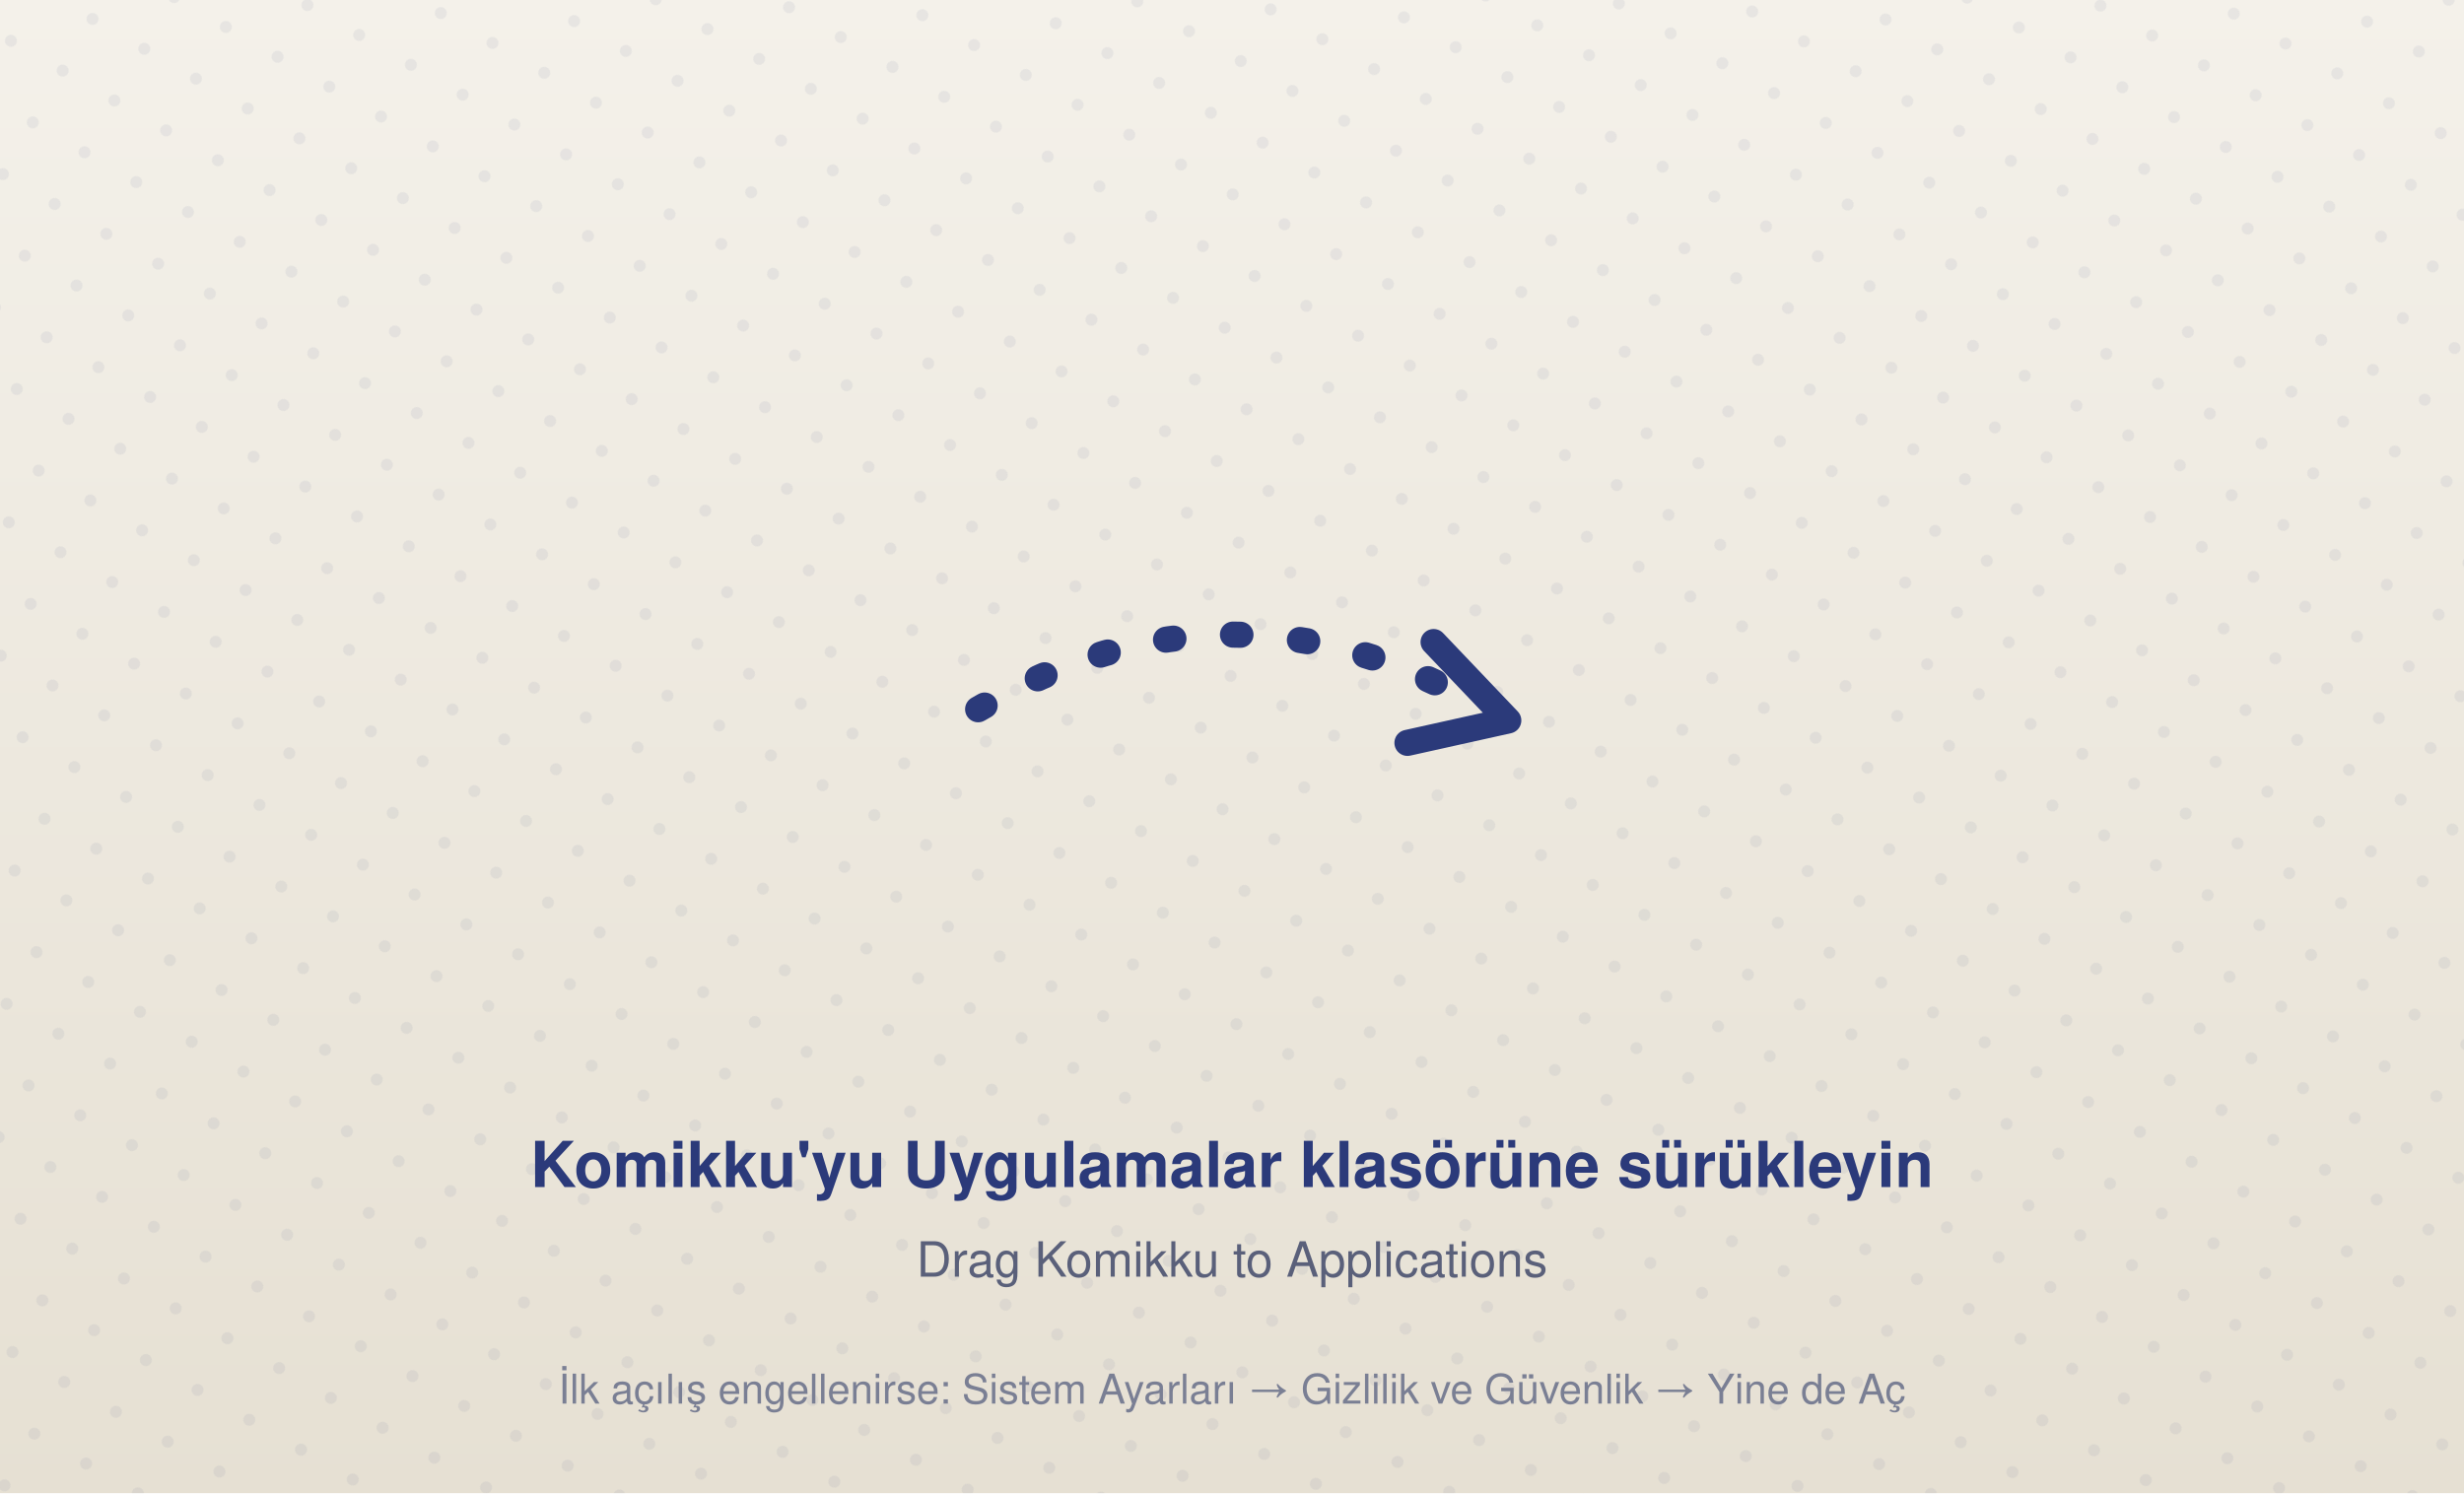
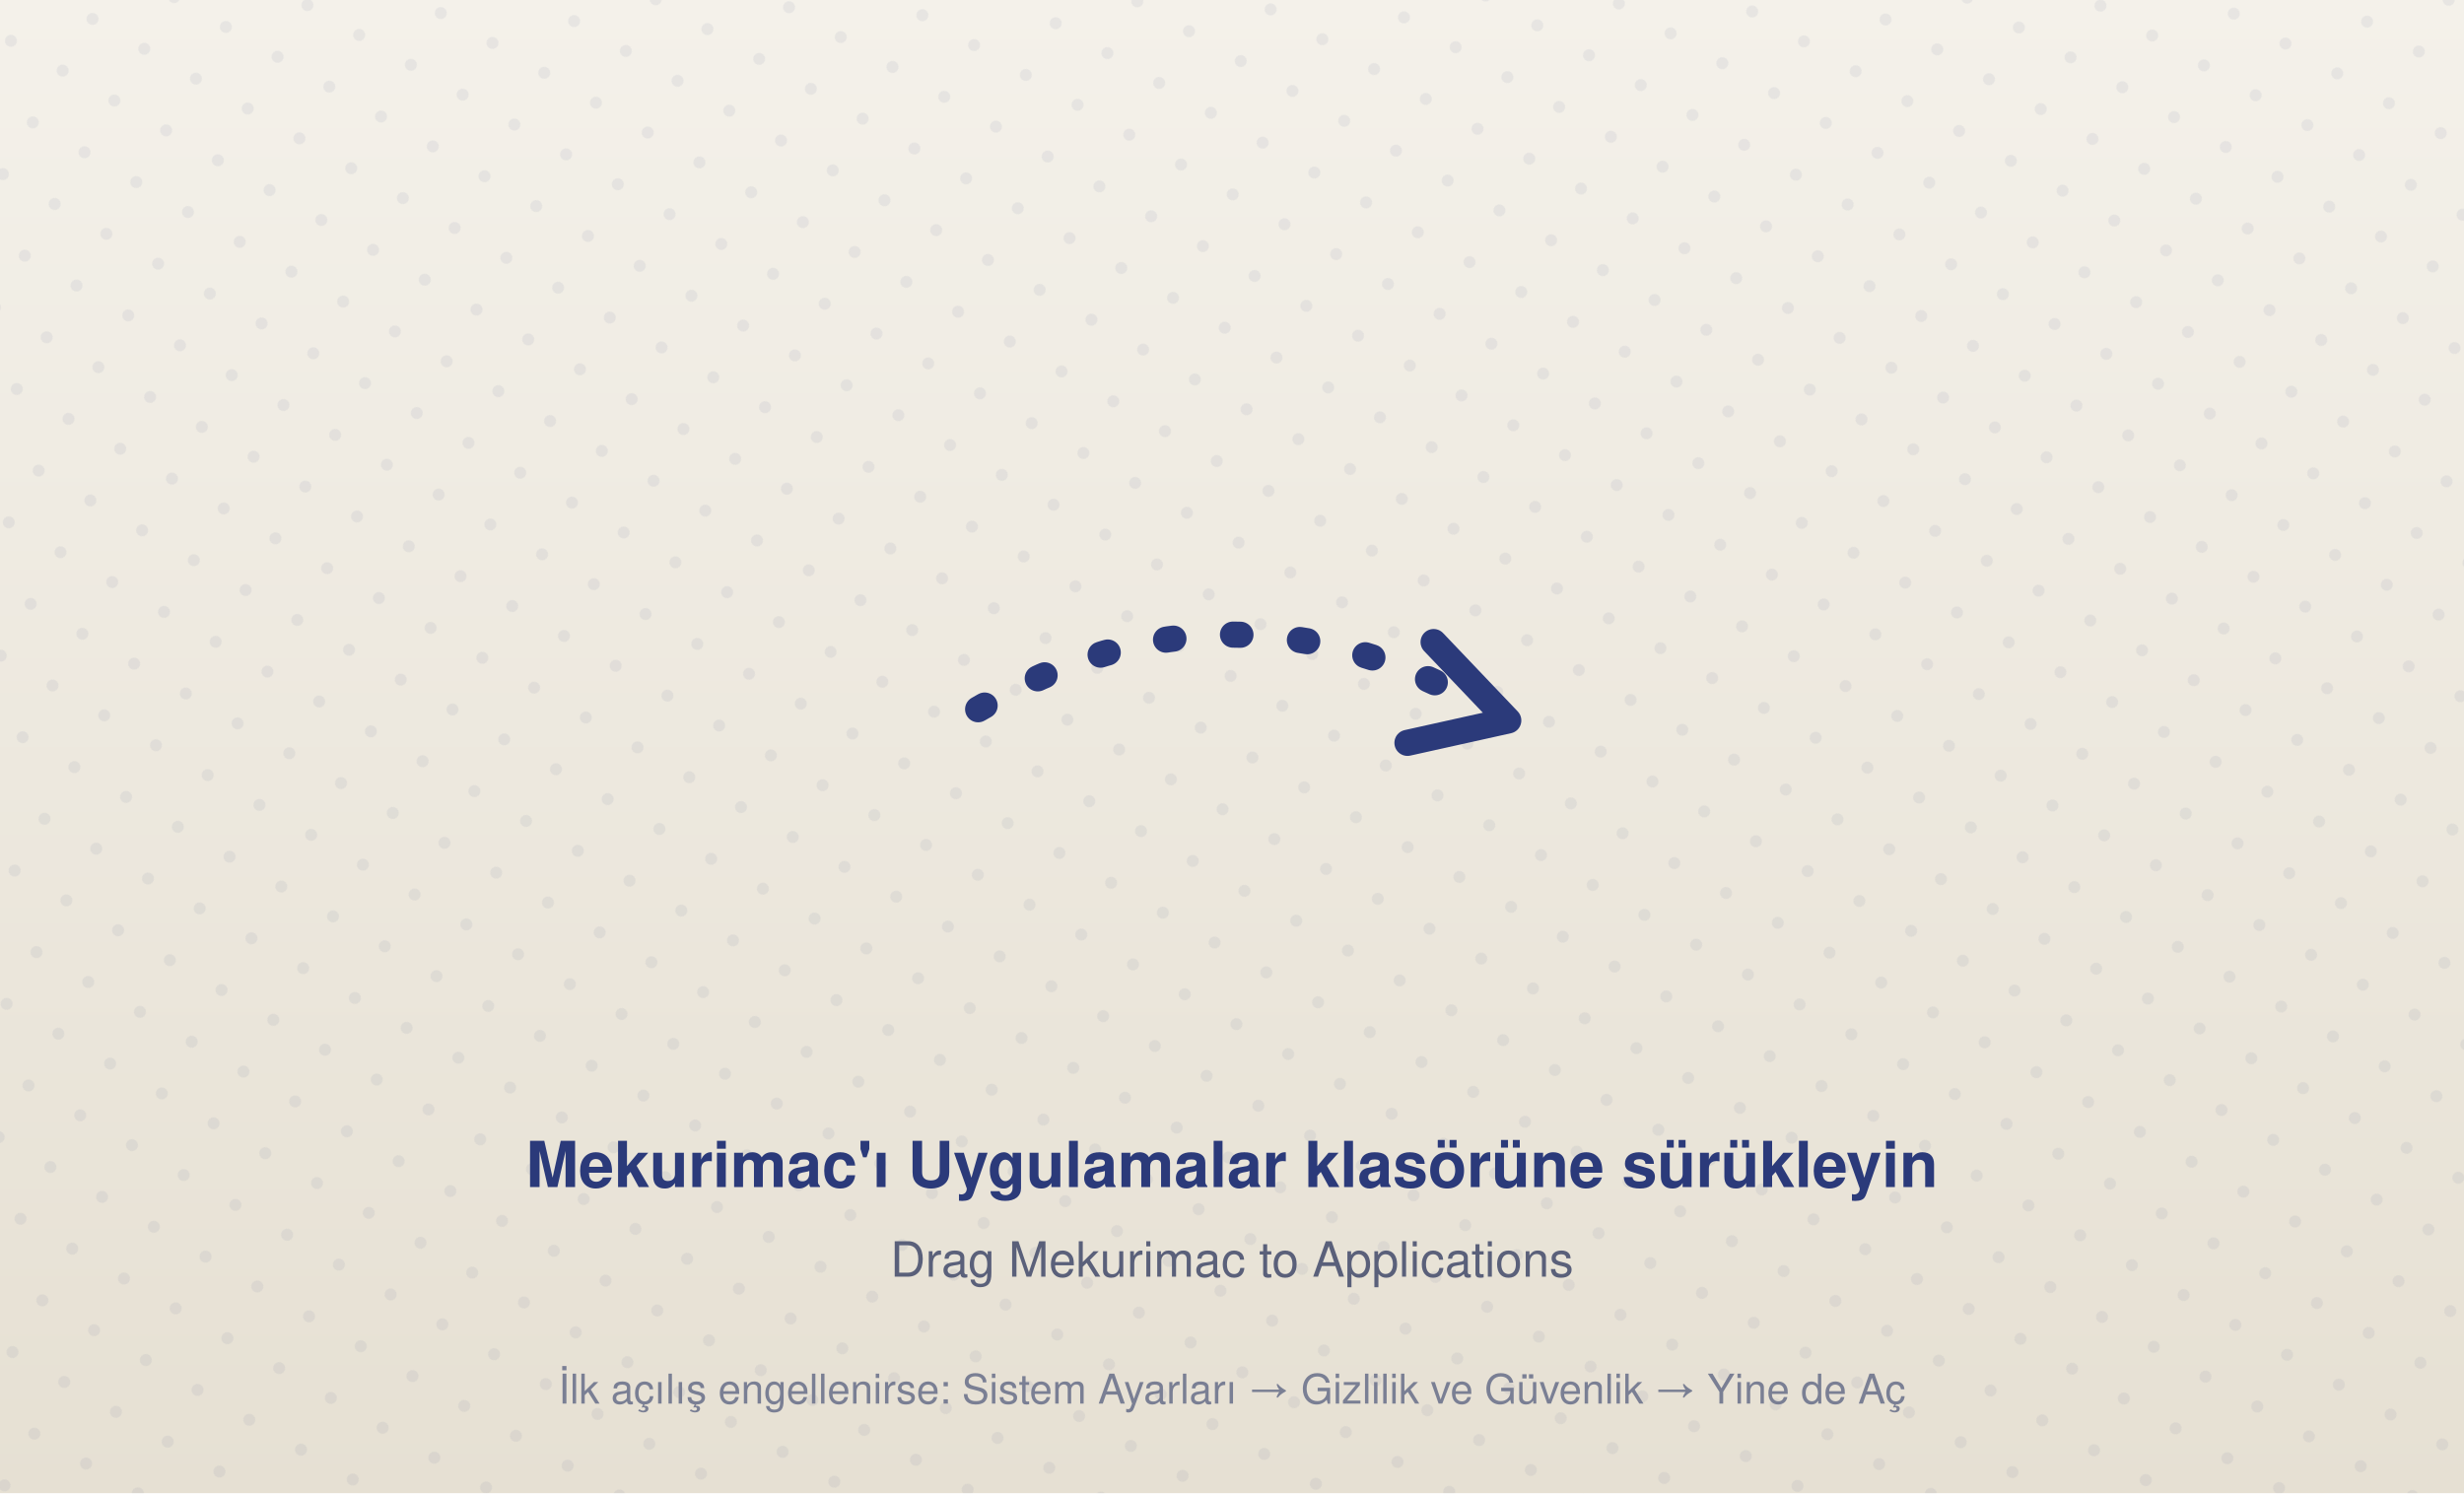
<svg xmlns="http://www.w3.org/2000/svg" width="660" height="400" viewBox="0 0 660 400">
  <defs>
    <linearGradient id="bg" x1="0" y1="0" x2="0" y2="1">
      <stop offset="0" stop-color="#F4F1EA" />
      <stop offset="1" stop-color="#E6E0D3" />
    </linearGradient>
    <pattern id="dots" width="16" height="16" patternUnits="userSpaceOnUse" patternTransform="rotate(30)">
      <circle cx="8" cy="8" r="1.6" fill="#2B3A7A" fill-opacity="0.07" />
    </pattern>
  </defs>
  <rect width="660" height="400" fill="url(#bg)" />
  <rect width="660" height="400" fill="url(#dots)" />
  <path d="M262 190 Q330 150 398 190" fill="none" stroke="#2B3A7A" stroke-width="7" stroke-linecap="round" stroke-dasharray="2 16" />
  <path d="M384 172 L404 193 L377 199" fill="none" stroke="#2B3A7A" stroke-width="7" stroke-linecap="round" stroke-linejoin="round" />
-   <text x="330" y="318" text-anchor="middle" font-family="Helvetica Neue, Helvetica, Arial, sans-serif" font-size="17" font-weight="600" fill="#2B3A7A">Komikku'yu Uygulamalar klasörüne sürükleyin</text>
-   <text x="330" y="342" text-anchor="middle" font-family="Helvetica Neue, Helvetica, Arial, sans-serif" font-size="13" fill="#5A607A">Drag Komikku to Applications</text>
+   <text x="330" y="318" text-anchor="middle" font-family="Helvetica Neue, Helvetica, Arial, sans-serif" font-size="17" font-weight="600" fill="#2B3A7A">Mekurimac'ı Uygulamalar klasörüne sürükleyin</text>
+   <text x="330" y="342" text-anchor="middle" font-family="Helvetica Neue, Helvetica, Arial, sans-serif" font-size="13" fill="#5A607A">Drag Mekurimac to Applications</text>
  <text x="330" y="376" text-anchor="middle" font-family="Helvetica Neue, Helvetica, Arial, sans-serif" font-size="11" fill="#7A7F94">İlk açılış engellenirse: Sistem Ayarları → Gizlilik ve Güvenlik → Yine de Aç</text>
</svg>
